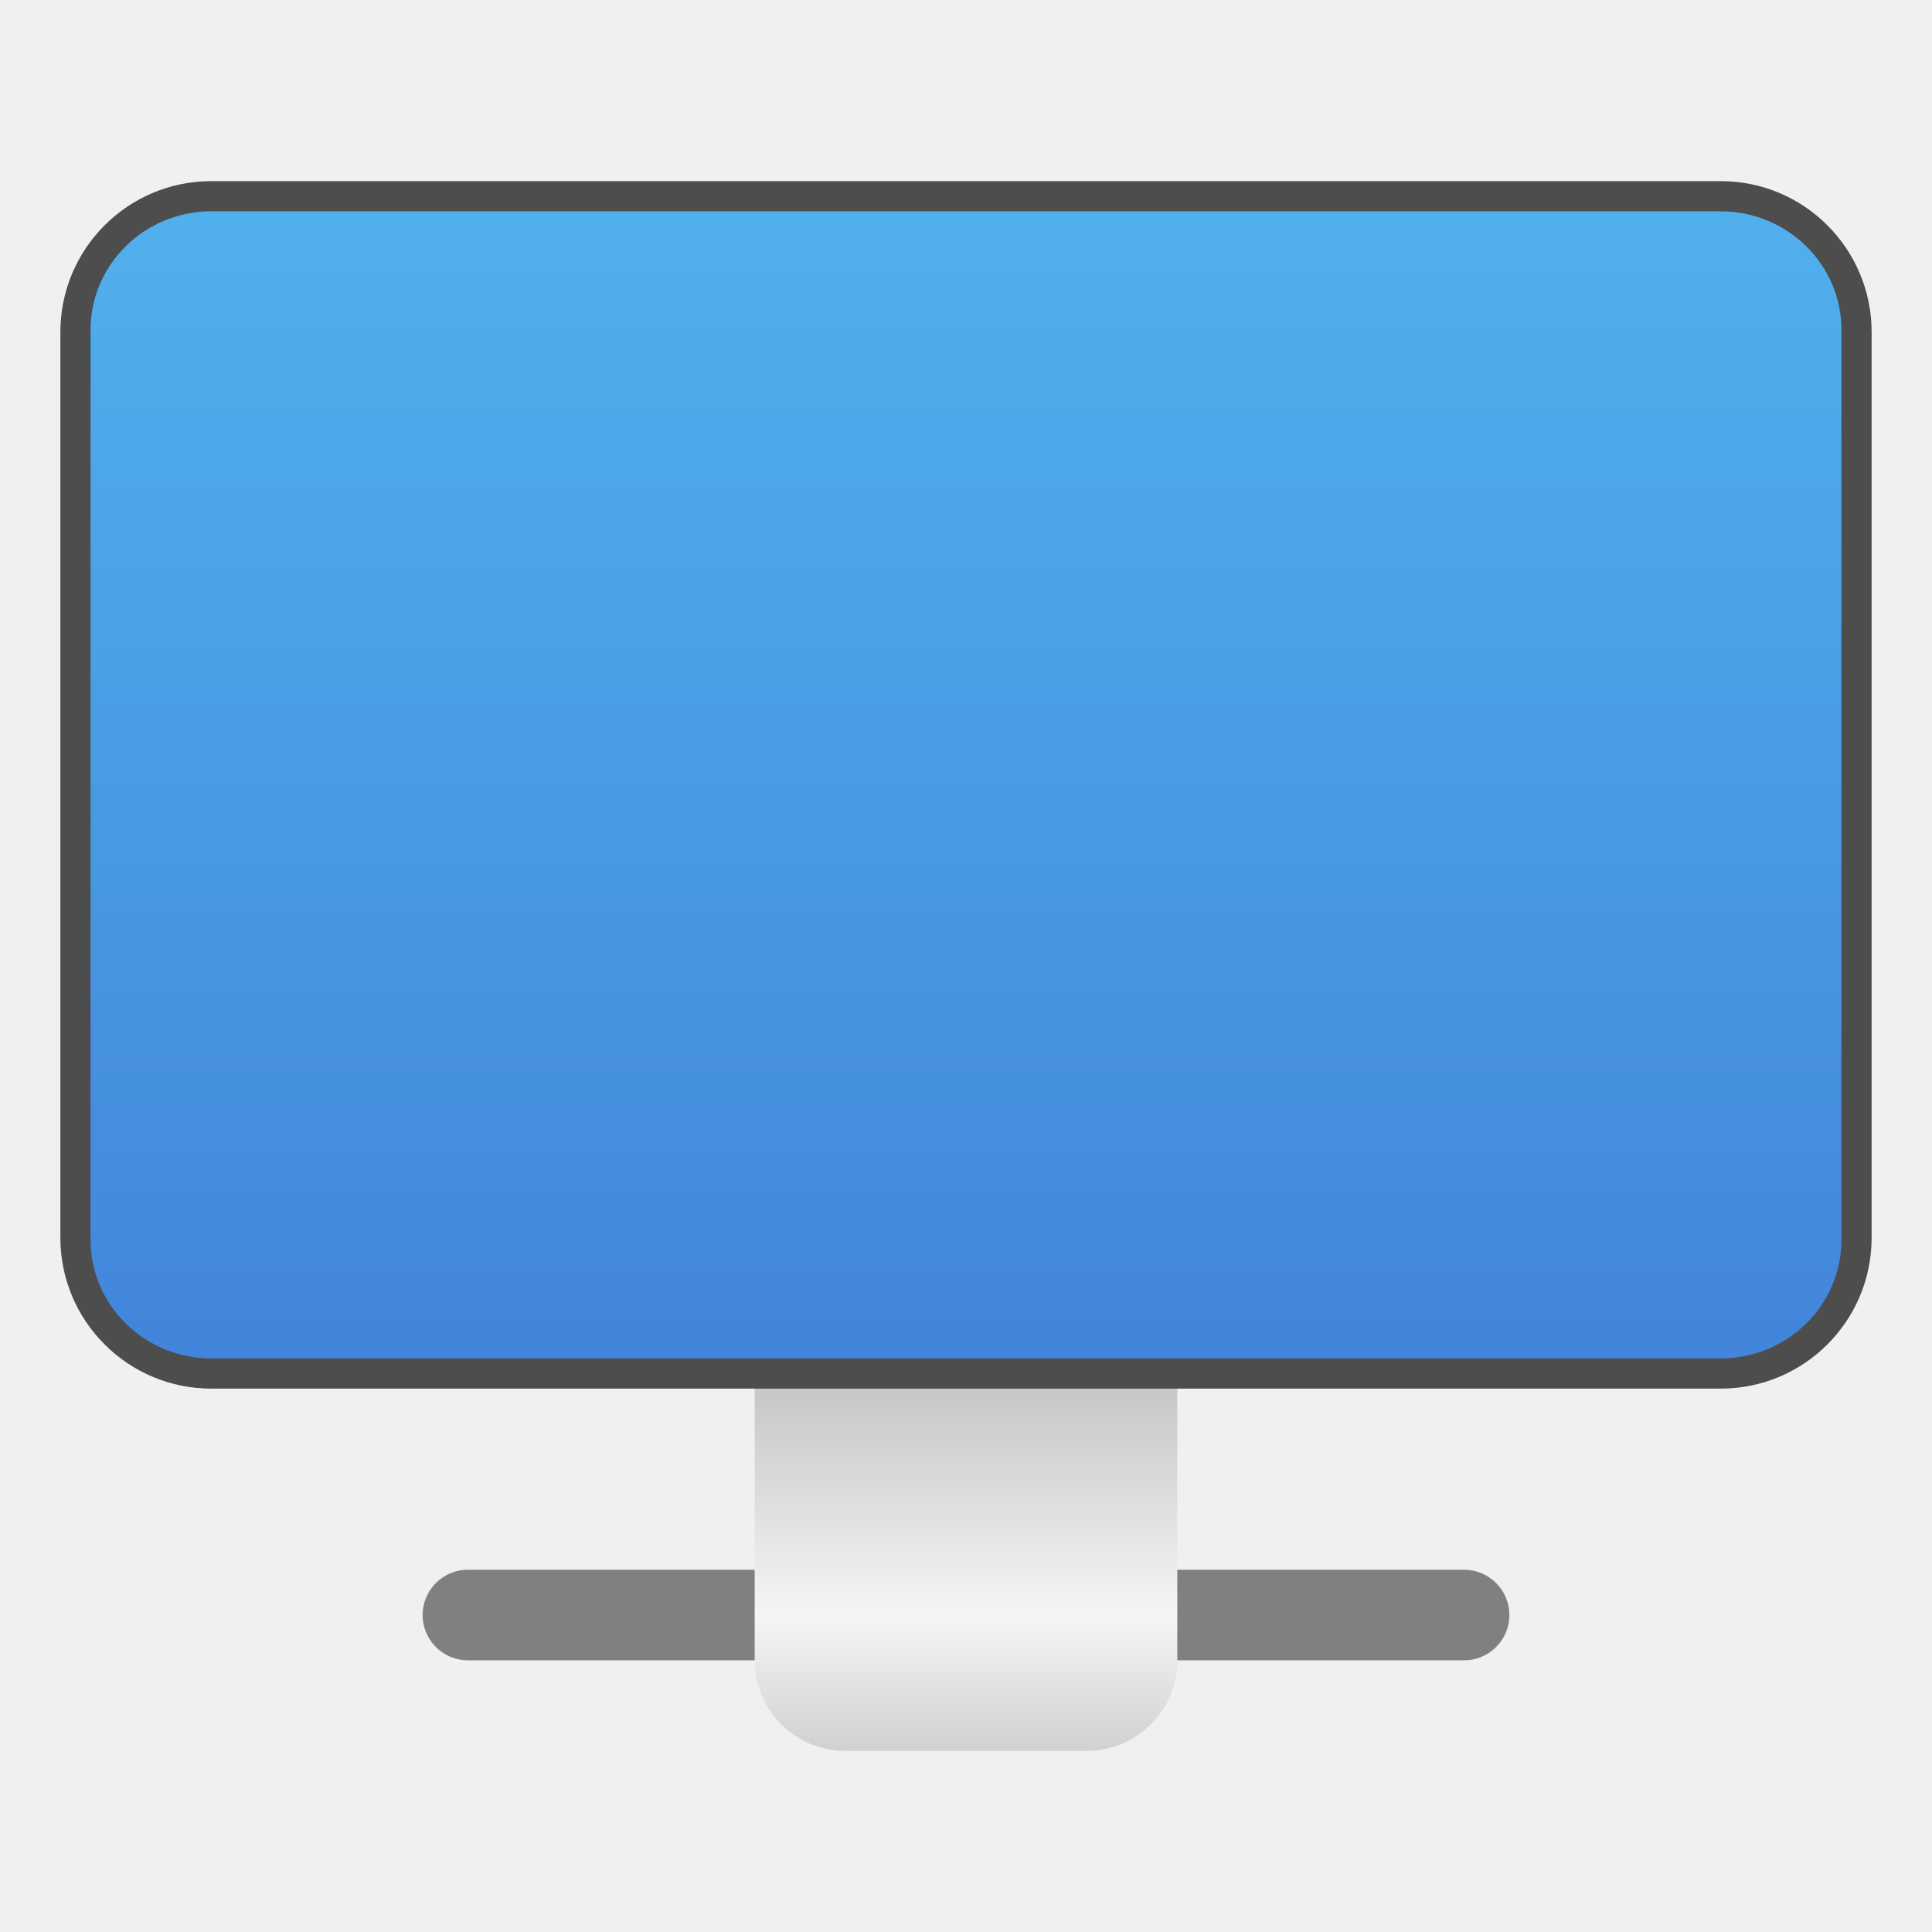
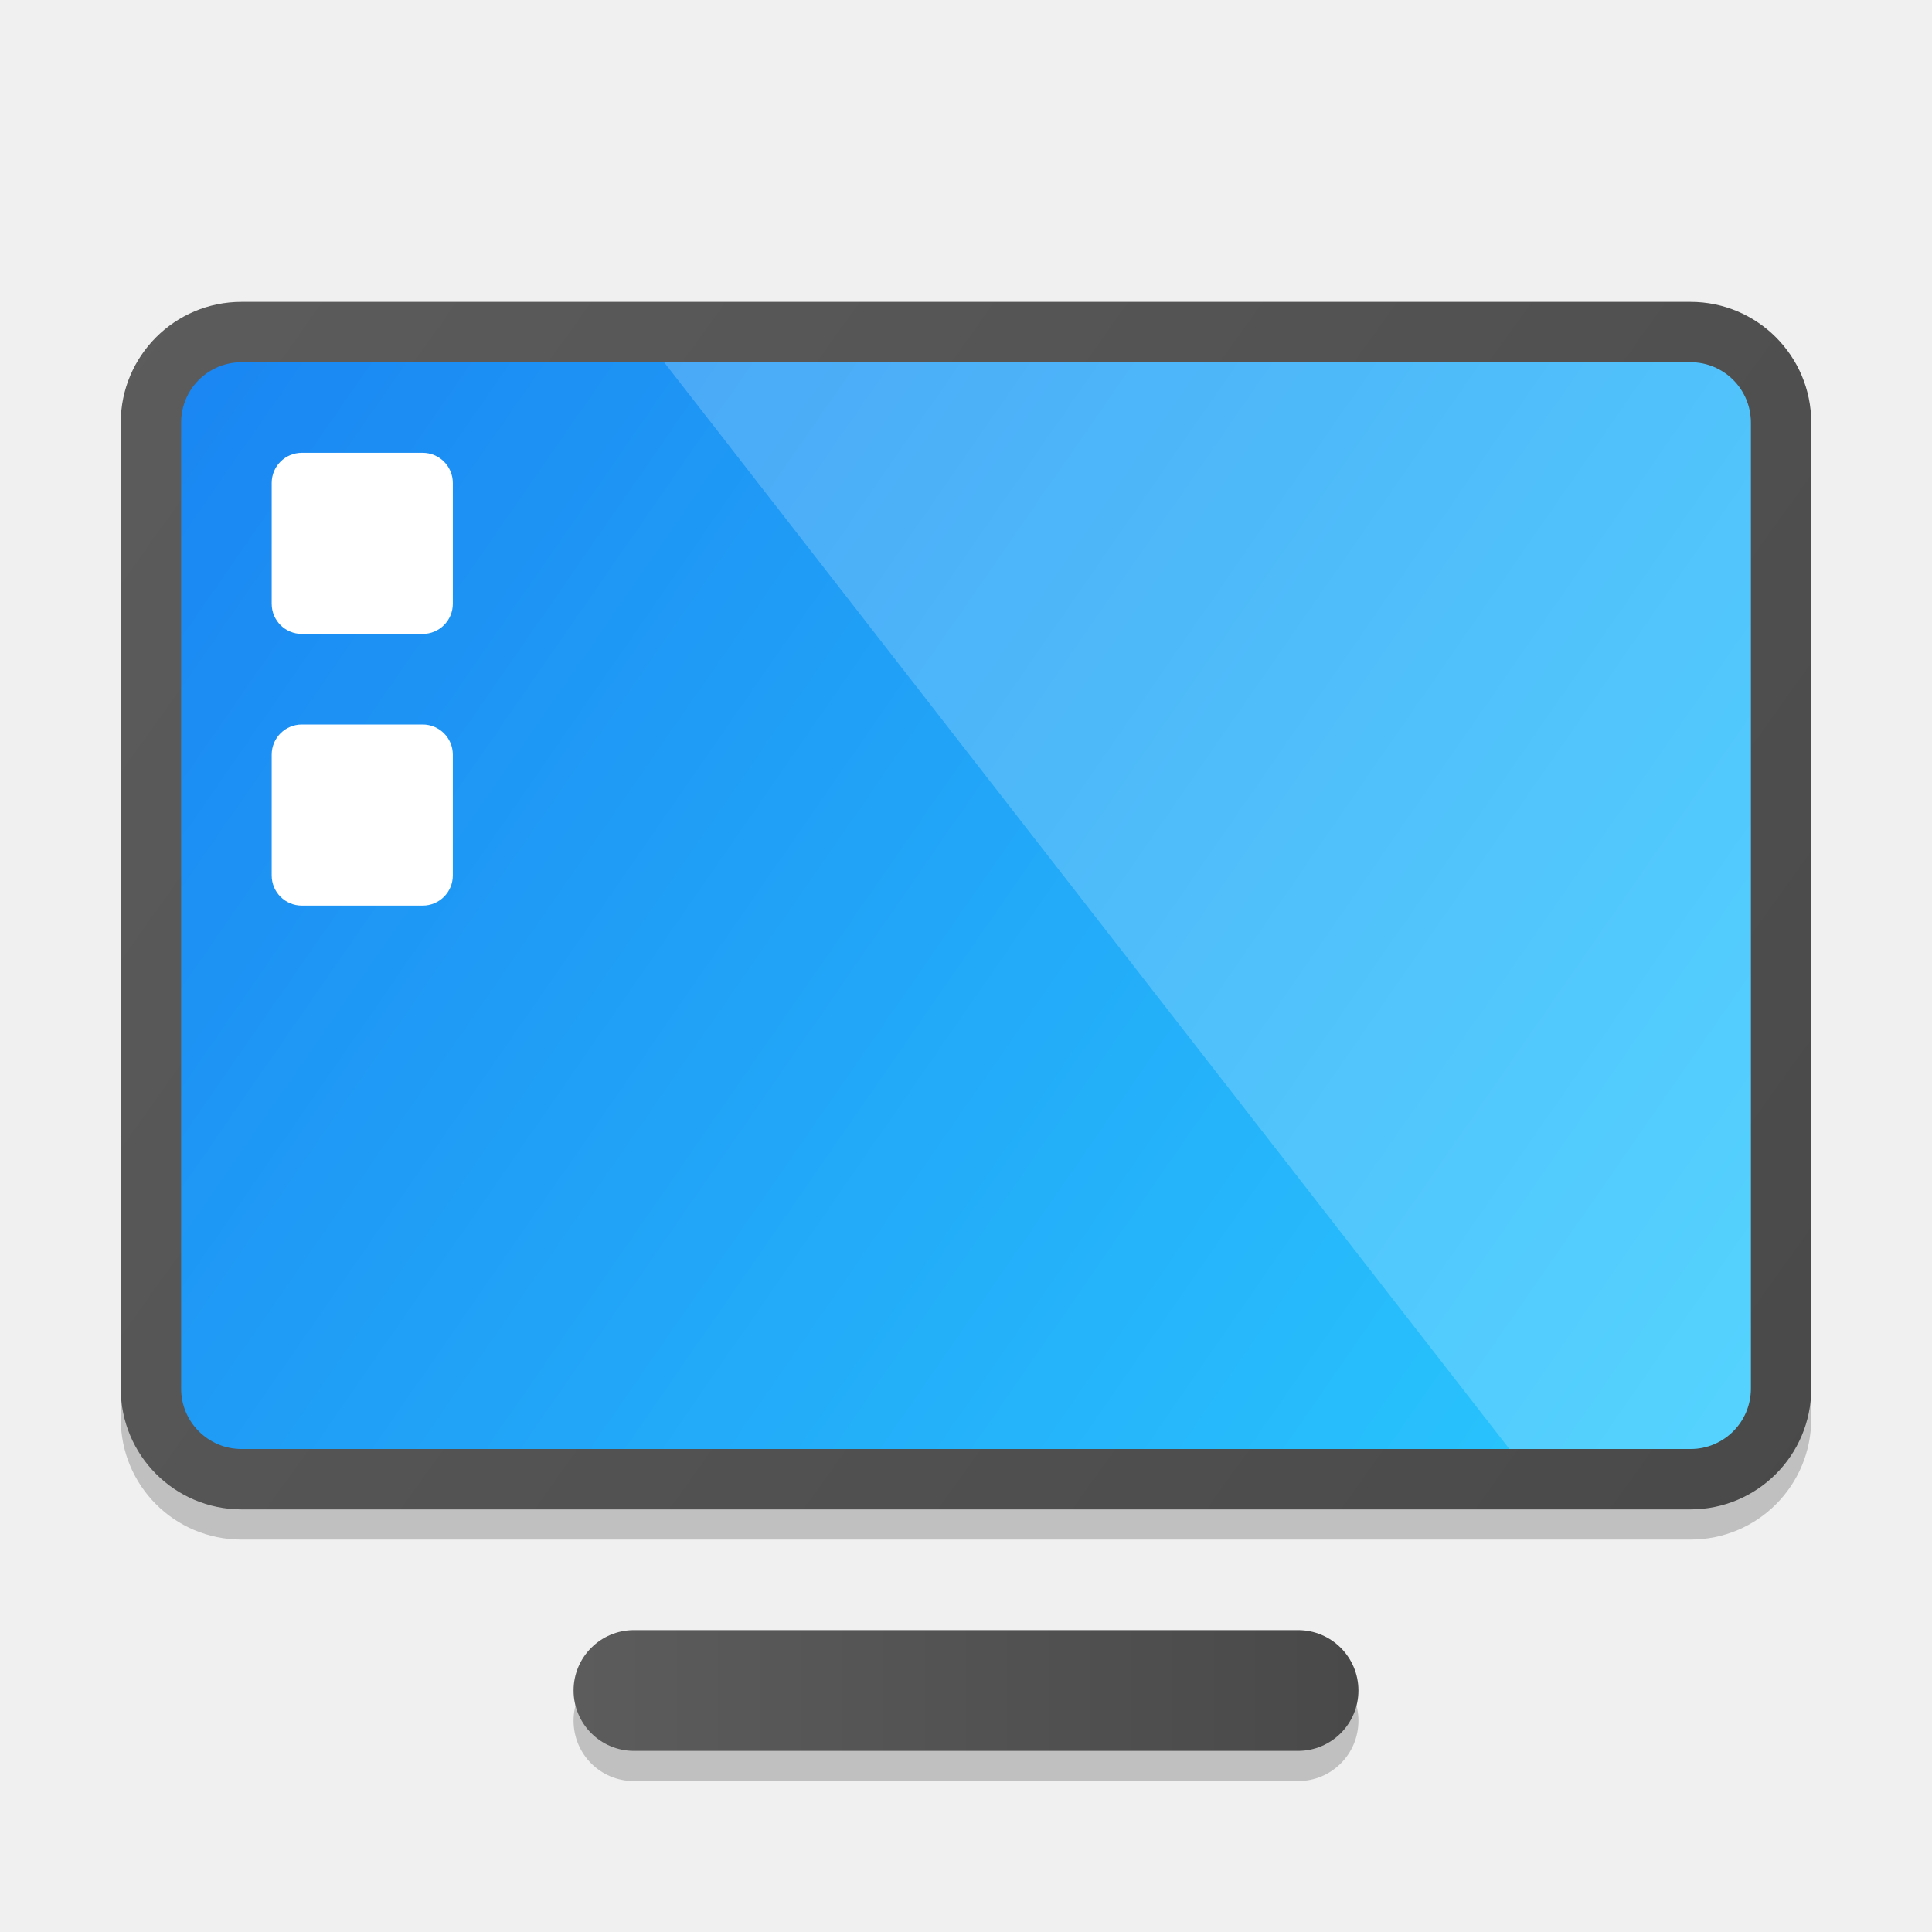
- <svg xmlns="http://www.w3.org/2000/svg" width="64" height="64">
-   <defs>
-     <linearGradient id="b" x1="-233.34" x2="-233.34" y1="-23.763" y2="-63.812" gradientTransform="matrix(.96667 0 0 .95 262.45 67.575)" gradientUnits="userSpaceOnUse">
-       <stop offset="0" stop-color="#4285db" />
-       <stop offset="1" stop-color="#50b0ec" />
+ <svg xmlns="http://www.w3.org/2000/svg" xmlns:xlink="http://www.w3.org/1999/xlink" width="64" height="64" viewBox="0 0 64 64" version="1.1" id="svg5">
+   <defs id="defs2">
+     <linearGradient id="linearGradient5124">
+       <stop style="stop-color:#5c5c5c;stop-opacity:1;" offset="0" id="stop5120" />
+       <stop style="stop-color:#494949;stop-opacity:1;" offset="1" id="stop5122" />
    </linearGradient>
-     <linearGradient id="a" x1="32" x2="32" y1="58" y2="45" gradientUnits="userSpaceOnUse">
-       <stop offset="0" stop-color="#d1d1d1" />
-       <stop offset=".346" stop-color="#f5f5f5" />
-       <stop offset="1" stop-color="#c1c1c1" />
+     <linearGradient xlink:href="#linearGradient5124" id="linearGradient5126" x1="19" y1="56" x2="45" y2="56" gradientUnits="userSpaceOnUse" />
+     <linearGradient xlink:href="#linearGradient5124" id="linearGradient5134" x1="4" y1="10" x2="60" y2="50" gradientUnits="userSpaceOnUse" />
+     <linearGradient xlink:href="#linearGradient1261" id="linearGradient6853" x1="6" y1="12" x2="58" y2="48" gradientUnits="userSpaceOnUse" />
+     <linearGradient id="linearGradient1261">
+       <stop style="stop-color:#1a86f2;stop-opacity:1" offset="0" id="stop1257" />
+       <stop style="stop-color:#2ac9fe;stop-opacity:1" offset="1" id="stop1259" />
    </linearGradient>
  </defs>
-   <rect width="36" height="3" x="14" y="52" fill="gray" rx="1.5" ry="1.5" style="paint-order:stroke fill markers" />
-   <rect width="14" height="32" x="25" y="26" fill="url(#a)" rx="3" ry="3" style="paint-order:stroke fill markers" />
-   <rect width="60" height="40" x="-268.4" y="-63.763" fill="#4d4d4d" rx="5" ry="5" transform="translate(270.4 69.763)" />
-   <rect width="58" height="38" x="3" y="7" fill="url(#b)" rx="4" ry="3.931" />
+   <path id="rect3605" style="opacity:0.2;fill:#000000;fill-opacity:1;stroke-width:2;stroke-linecap:round;stroke-linejoin:round" d="m 8,11 c -2.216,0 -4,1.784 -4,4 v 32 c 0,2.216 1.784,4 4,4 h 48 c 2.216,0 4,-1.784 4,-4 V 15 c 0,-2.216 -1.784,-4 -4,-4 z m 13,44 c -1.108,0 -2,0.892 -2,2 0,1.108 0.892,2 2,2 h 22 c 1.108,0 2,-0.892 2,-2 0,-1.108 -0.892,-2 -2,-2 z" />
+   <rect style="fill:url(#linearGradient5134);fill-opacity:1;stroke-width:2;stroke-linecap:round;stroke-linejoin:round" id="rect237" width="56" height="40" x="4" y="10" ry="4" />
+   <rect style="fill:url(#linearGradient5126);fill-opacity:1;stroke-width:2;stroke-linecap:round;stroke-linejoin:round" id="rect1005" width="26" height="4" x="19" y="54" ry="2" />
+   <rect style="fill:url(#linearGradient6853);fill-opacity:1.0;stroke-width:2;stroke-linecap:round;stroke-linejoin:round" id="rect3031" width="52" height="36" x="6" y="12" ry="2" />
+   <path id="rect5914" style="opacity:0.2;fill:#ffffff;fill-opacity:1;stroke-width:2;stroke-linecap:round;stroke-linejoin:round" d="m 22,12 28,36 h 6 c 1.108,0 2,-0.892 2,-2 V 14 c 0,-1.108 -0.892,-2 -2,-2 z" />
+   <path id="rect987" style="fill:#ffffff" d="M 10 15 C 9.446 15 9 15.446 9 16 L 9 20 C 9 20.554 9.446 21 10 21 L 14 21 C 14.554 21 15 20.554 15 20 L 15 16 C 15 15.446 14.554 15 14 15 L 10 15 z M 10 24 C 9.446 24 9 24.446 9 25 L 9 29 C 9 29.554 9.446 30 10 30 L 14 30 C 14.554 30 15 29.554 15 29 L 15 25 C 15 24.446 14.554 24 14 24 L 10 24 z " />
</svg>
